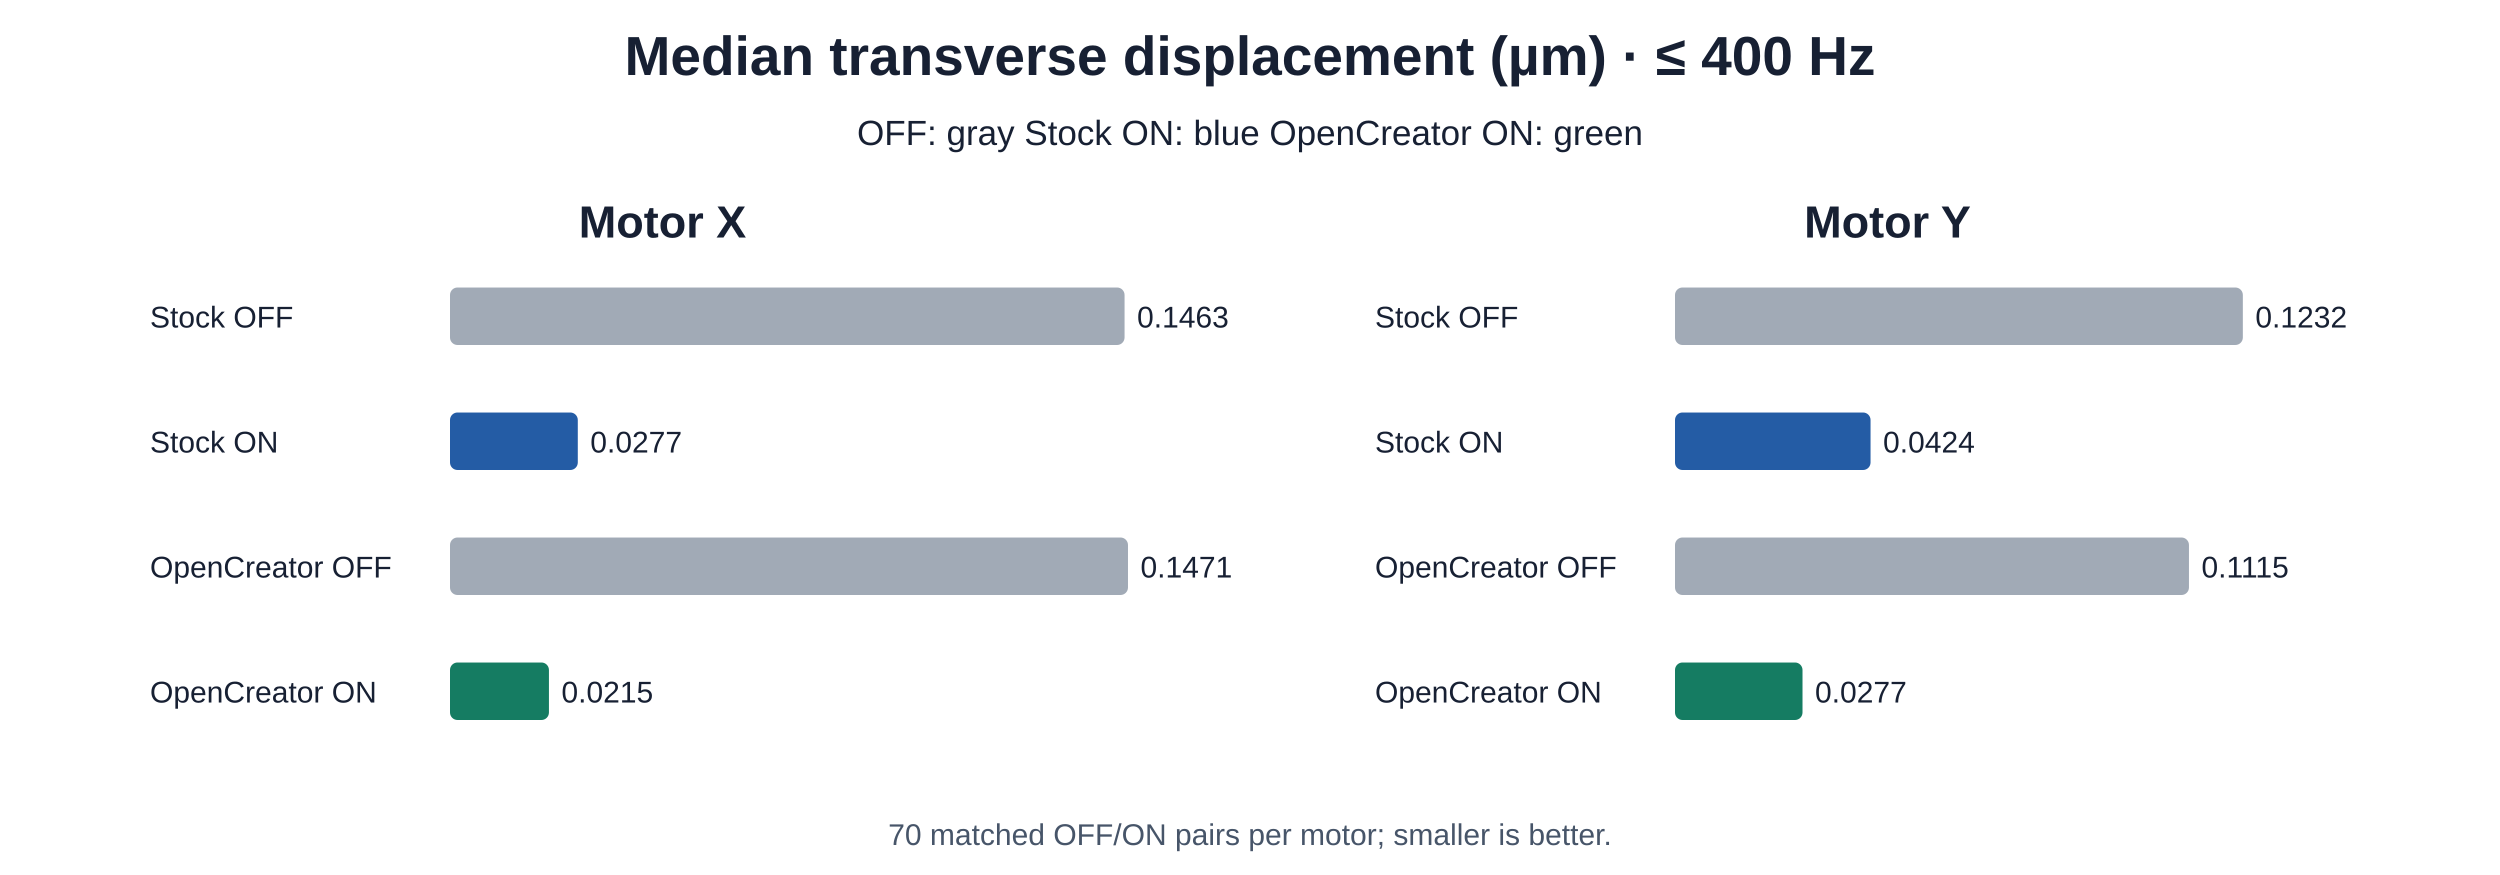
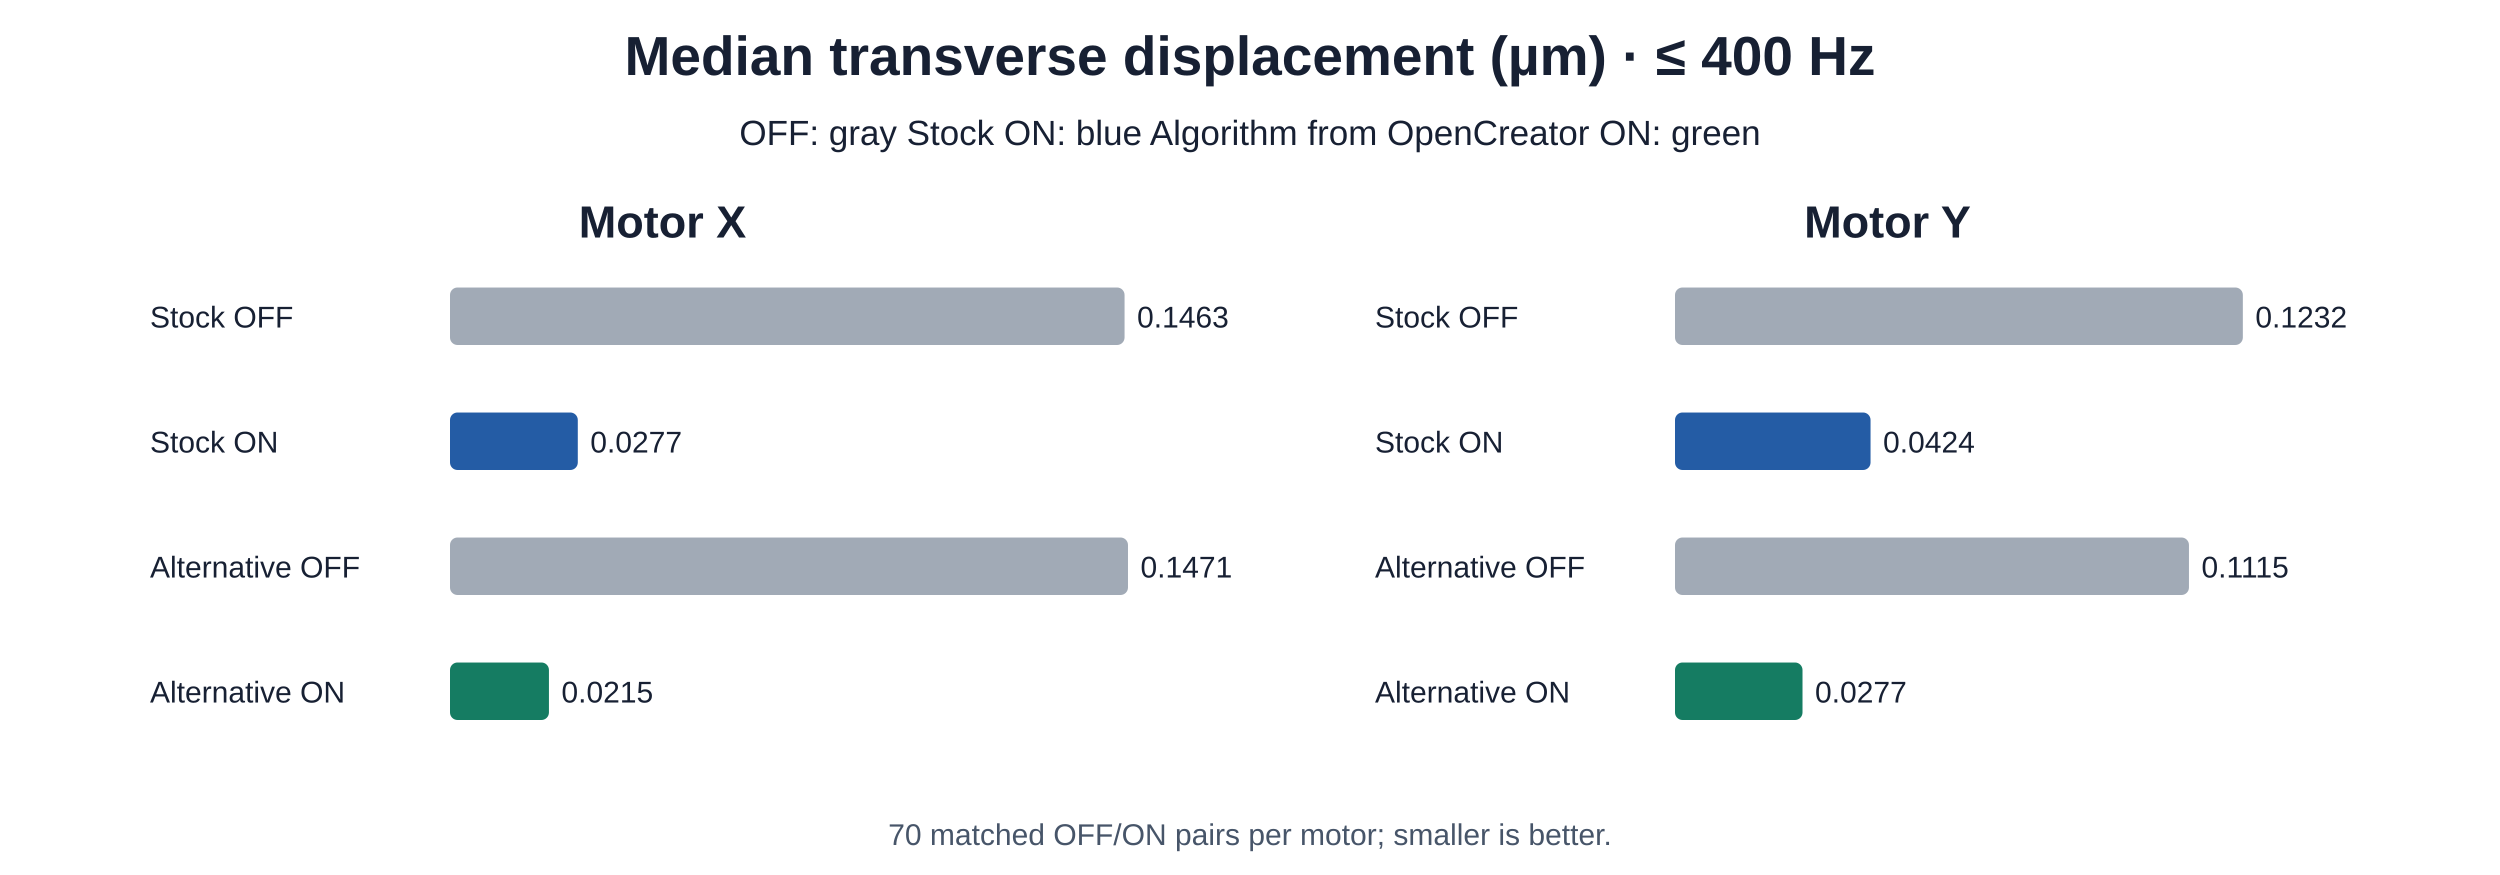
<svg xmlns="http://www.w3.org/2000/svg" width="1000" height="350" viewBox="0 0 1000 350" role="img">
  <rect width="100%" height="100%" fill="white" />
  <g font-family="Arial, sans-serif" fill="#172033">
    <text x="500" y="30" font-size="22" text-anchor="middle" font-weight="bold">Median transverse displacement (µm) · ≤ 400 Hz</text>
-     <text x="500" y="58" font-size="14" text-anchor="middle">OFF: gray    Stock ON: blue    OpenCreator ON: green</text>
+     <text x="500" y="58" font-size="14" text-anchor="middle">OFF: gray    Stock ON: blue    Algorithm from OpenCreator ON: green</text>
    <text x="265" y="95" font-size="18" text-anchor="middle" font-weight="bold">Motor X</text>
    <text x="60" y="131" font-size="12">Stock OFF</text>
    <rect x="180" y="115" width="269.825" height="23" rx="3" fill="#a1aab6" />
    <text x="454.825" y="131" font-size="12">0.1463</text>
    <text x="60" y="181" font-size="12">Stock ON</text>
    <rect x="180" y="165" width="51.118" height="23" rx="3" fill="#245ca5" />
    <text x="236.118" y="181" font-size="12">0.0277</text>
-     <text x="60" y="231" font-size="12">OpenCreator OFF</text>
+     <text x="60" y="231" font-size="12">Alternative OFF</text>
    <rect x="180" y="215" width="271.197" height="23" rx="3" fill="#a1aab6" />
    <text x="456.197" y="231" font-size="12">0.1471</text>
-     <text x="60" y="281" font-size="12">OpenCreator ON</text>
+     <text x="60" y="281" font-size="12">Alternative ON</text>
    <rect x="180" y="265" width="39.576" height="23" rx="3" fill="#157c62" />
    <text x="224.576" y="281" font-size="12">0.0215</text>
    <text x="755" y="95" font-size="18" text-anchor="middle" font-weight="bold">Motor Y</text>
    <text x="550" y="131" font-size="12">Stock OFF</text>
    <rect x="670" y="115" width="227.141" height="23" rx="3" fill="#a1aab6" />
    <text x="902.141" y="131" font-size="12">0.1232</text>
    <text x="550" y="181" font-size="12">Stock ON</text>
    <rect x="670" y="165" width="78.221" height="23" rx="3" fill="#245ca5" />
    <text x="753.221" y="181" font-size="12">0.0424</text>
-     <text x="550" y="231" font-size="12">OpenCreator OFF</text>
+     <text x="550" y="231" font-size="12">Alternative OFF</text>
    <rect x="670" y="215" width="205.586" height="23" rx="3" fill="#a1aab6" />
    <text x="880.586" y="231" font-size="12">0.1115</text>
-     <text x="550" y="281" font-size="12">OpenCreator ON</text>
+     <text x="550" y="281" font-size="12">Alternative ON</text>
    <rect x="670" y="265" width="51.004" height="23" rx="3" fill="#157c62" />
    <text x="726.004" y="281" font-size="12">0.0277</text>
    <text x="500" y="338" font-size="12" text-anchor="middle" fill="#475569">70 matched OFF/ON pairs per motor; smaller is better.</text>
  </g>
</svg>
